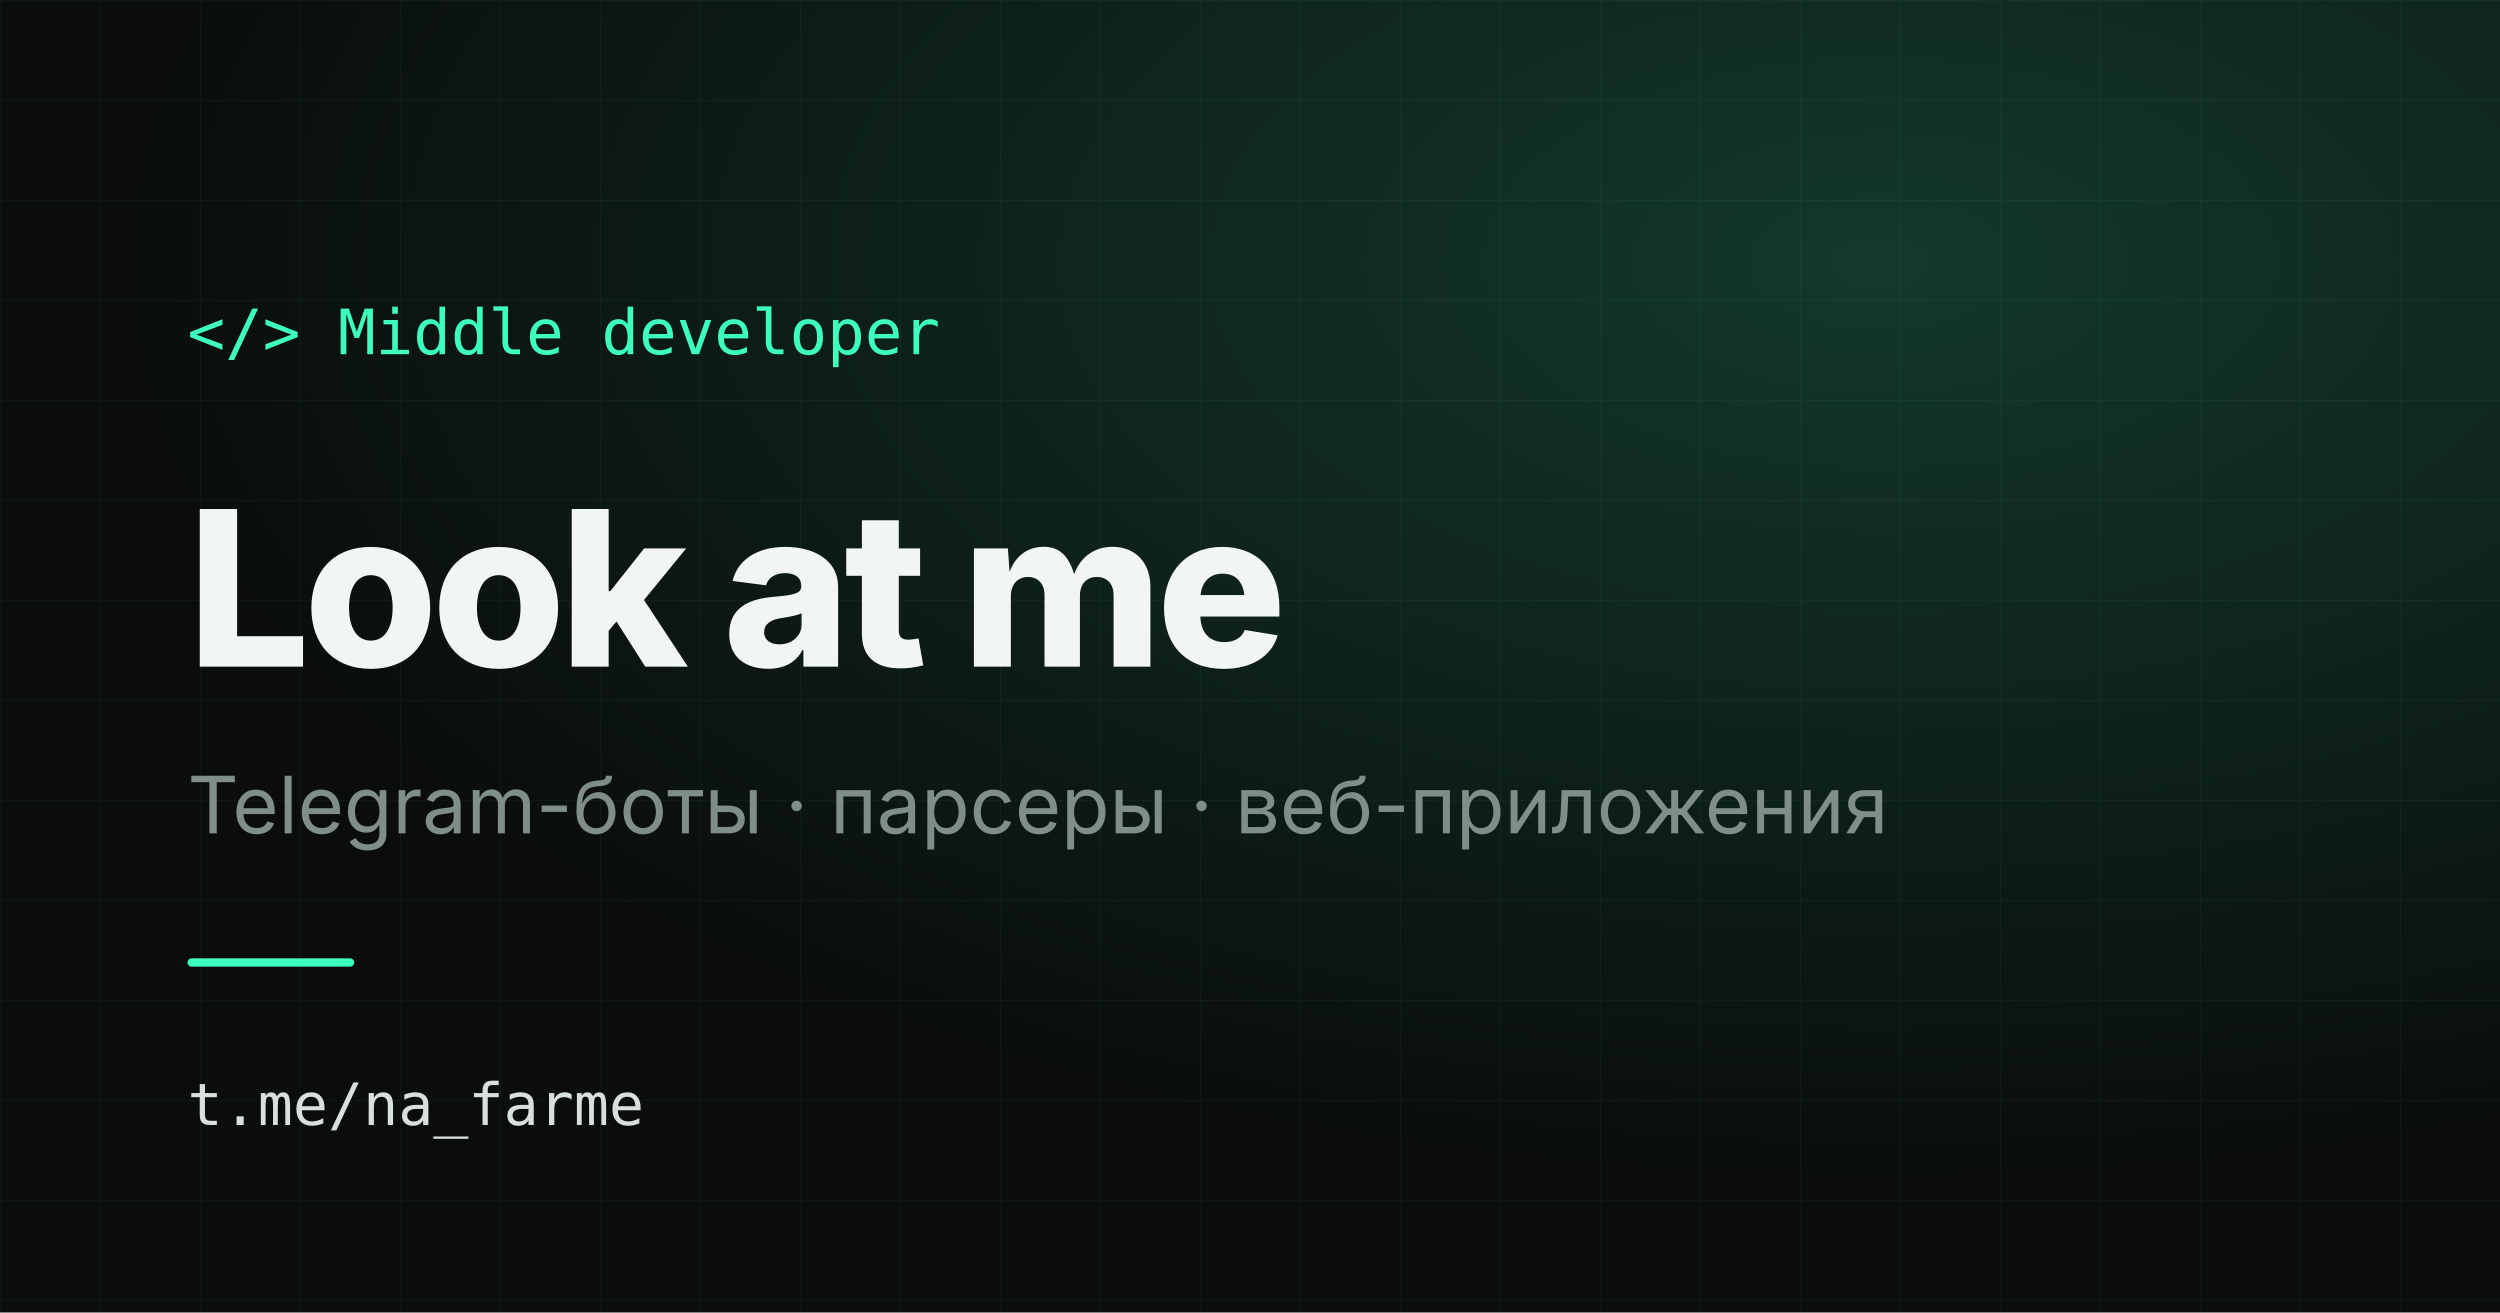
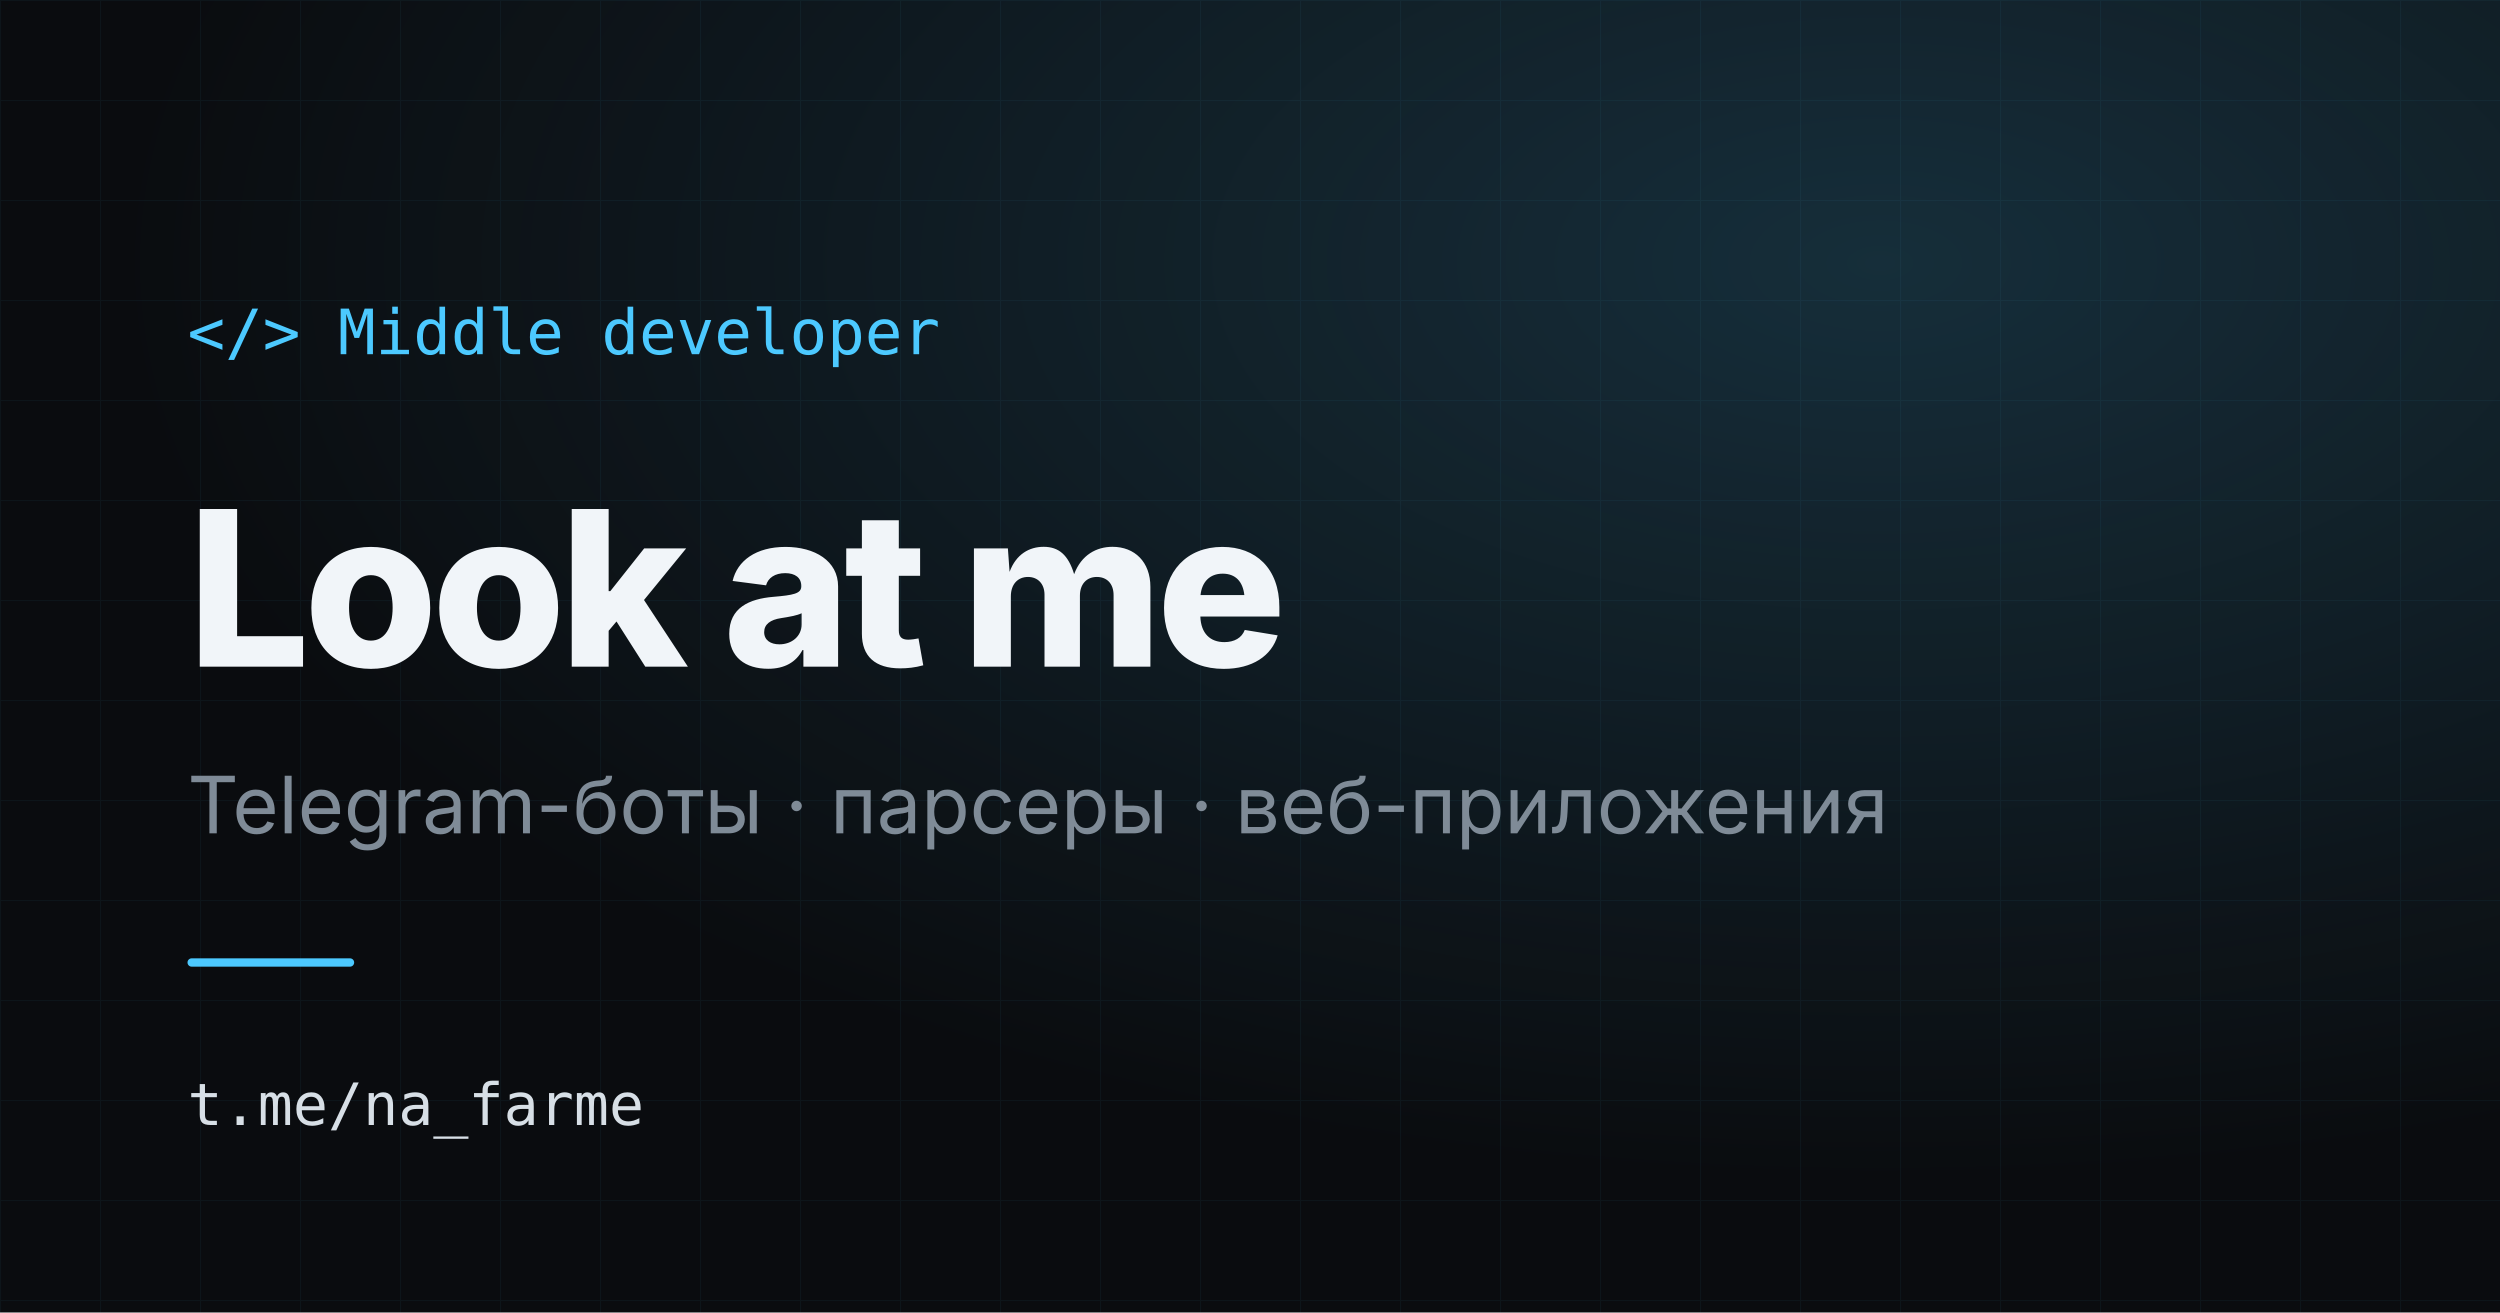
<svg xmlns="http://www.w3.org/2000/svg" width="1200" height="630" viewBox="0 0 1200 630">
  <defs>
    <radialGradient id="g" cx="0.75" cy="0.2" r="0.7">
-       <stop offset="0" stop-color="#3dffc0" stop-opacity="0.18" />
-       <stop offset="1" stop-color="#3dffc0" stop-opacity="0" />
+       <stop offset="0" stop-color="#4cc9ff" stop-opacity="0.18" />
+       <stop offset="1" stop-color="#4cc9ff" stop-opacity="0" />
    </radialGradient>
    <pattern id="grid" width="48" height="48" patternUnits="userSpaceOnUse">
-       <path d="M48 0H0V48" fill="none" stroke="#3dffc0" stroke-opacity="0.05" />
+       <path d="M48 0H0V48" fill="none" stroke="#4cc9ff" stroke-opacity="0.05" />
    </pattern>
  </defs>
-   <rect width="1200" height="630" fill="#0a0d0c" />
+   <rect width="1200" height="630" fill="#0a0c0f" />
  <rect width="1200" height="630" fill="url(#grid)" />
  <rect width="1200" height="630" fill="url(#g)" />
-   <text x="90" y="170" font-family="JetBrains Mono, Consolas, monospace" font-size="30" fill="#3dffc0">&lt;/&gt; Middle developer</text>
-   <text x="90" y="320" font-family="Inter, Segoe UI, Arial, sans-serif" font-size="104" font-weight="800" fill="#f1f6f4" letter-spacing="-3">Look at me</text>
-   <text x="90" y="400" font-family="Inter, Segoe UI, Arial, sans-serif" font-size="38" fill="#7f8e88">Telegram-боты · парсеры · веб-приложения</text>
-   <rect x="90" y="460" width="80" height="4" rx="2" fill="#3dffc0" />
-   <text x="90" y="540" font-family="JetBrains Mono, Consolas, monospace" font-size="28" fill="#d7e0dc">t.me/na_farme</text>
+   <text x="90" y="170" font-family="JetBrains Mono, Consolas, monospace" font-size="30" fill="#4cc9ff">&lt;/&gt; Middle developer</text>
+   <text x="90" y="320" font-family="Inter, Segoe UI, Arial, sans-serif" font-size="104" font-weight="800" fill="#f1f5f9" letter-spacing="-3">Look at me</text>
+   <text x="90" y="400" font-family="Inter, Segoe UI, Arial, sans-serif" font-size="38" fill="#7f8b97">Telegram-боты · парсеры · веб-приложения</text>
+   <rect x="90" y="460" width="80" height="4" rx="2" fill="#4cc9ff" />
+   <text x="90" y="540" font-family="JetBrains Mono, Consolas, monospace" font-size="28" fill="#d7dfe6">t.me/na_farme</text>
</svg>
